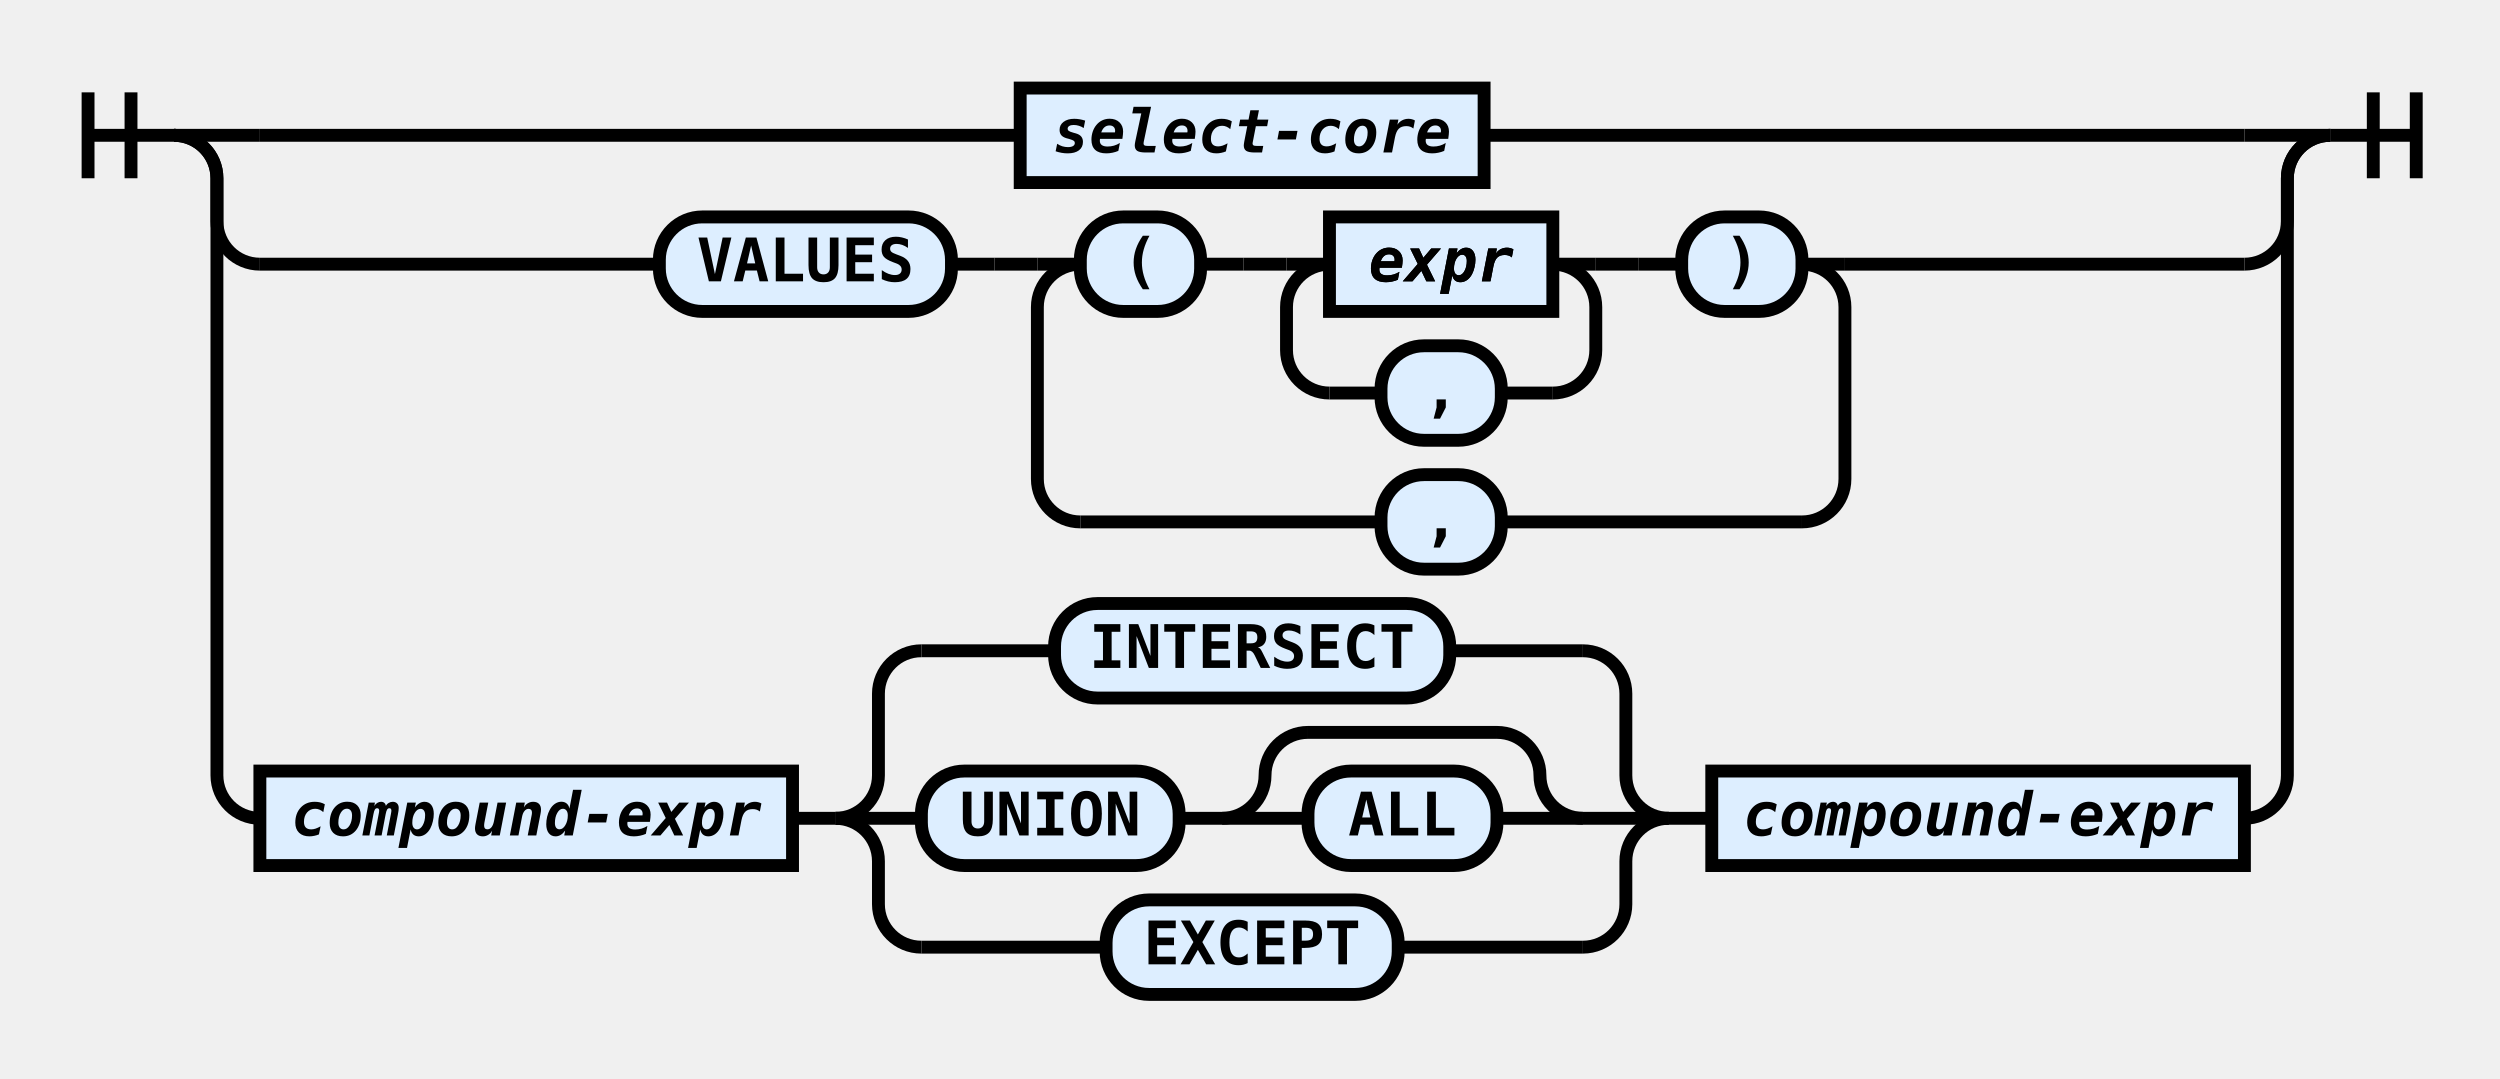
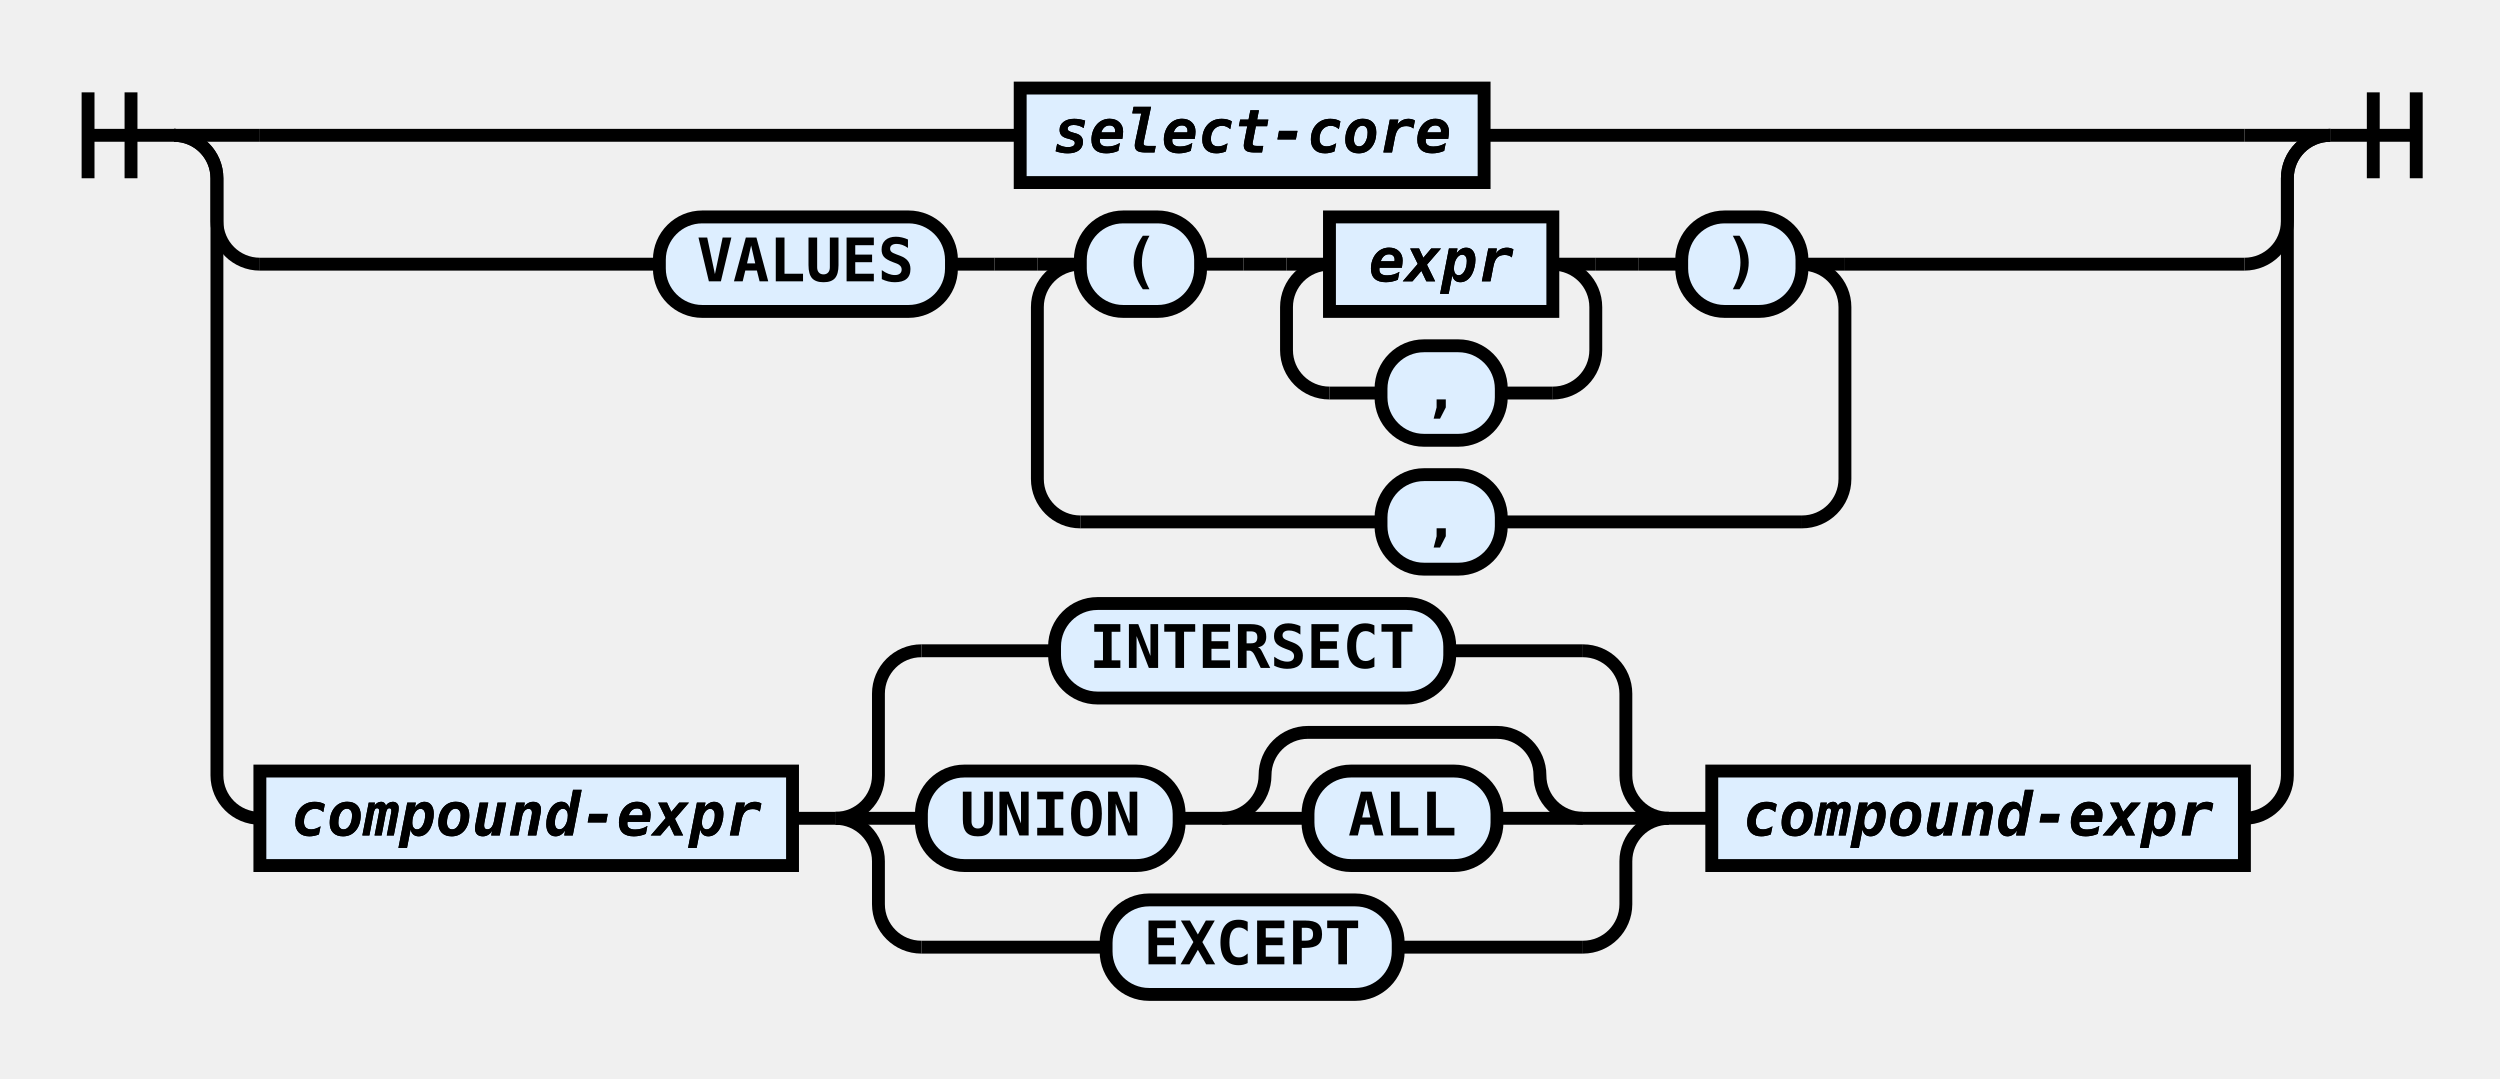
<svg xmlns="http://www.w3.org/2000/svg" class="railroad-diagram" height="251" viewBox="0 0 582 251" width="582">
  <g transform="translate(.5 .5)">
    <style type="text/css">
svg.railroad-diagram path {
    stroke-width: 3;
    stroke: black;
    fill: rgba(0,0,0,0);
}
svg.railroad-diagram text {
    font-family: "Consolas", "Monospace";
    font-size: 14px;
    font-weight: bold;
    text-anchor: middle;
}
svg.railroad-diagram text.diagram-text {
    font-size: 12px;
}
svg.railroad-diagram text.diagram-arrow {
    font-size: 16px;
}
svg.railroad-diagram text.label {
    text-anchor: start;
}
svg.railroad-diagram text.comment {
    font-family: "Consolas", "Monospace";
    font-size: 12px;
    font-style: italic;
}
svg.railroad-diagram g.non-terminal text {
    font-style: italic;
}
svg.railroad-diagram rect {
    stroke-width: 3;
    stroke: black;
    fill: #ddeeff;
}
svg.railroad-diagram path.diagram-text {
    stroke-width: 3;
    stroke: black;
    fill: white;
    cursor: help;
}
svg.railroad-diagram g.diagram-text:hover path.diagram-text {
    fill: #eee;
}
        </style>
    <path d="M 20 21 v 20 m 10 -20 v 20 m -10 -10 h 20.5" />
    <g>
      <path d="M40 31h0" />
      <path d="M542 31h0" />
      <path d="M40 31h20" />
      <g class="non-terminal">
        <path d="M60 31h177" />
        <path d="M345 31h177" />
        <rect height="22" width="108" x="237" y="20" />
-         <text x="291" y="35">select-core</text>
+         <a href="https://rspeele.gitbooks.io/rezoom-sql/doc/Language/SelectStmt.html#select-core">
+           <text x="291" y="35">select-core</text>
+           <text x="291" y="35">select-core</text>
+         </a>
      </g>
      <path d="M522 31h20" />
      <path d="M40 31a10 10 0 0 1 10 10v10a10 10 0 0 0 10 10" />
      <g>
        <path d="M60 61h93" />
        <path d="M429 61h93" />
        <g class="terminal">
          <path d="M153 61h0" />
          <path d="M221 61h0" />
          <rect height="22" rx="10" ry="10" width="68" x="153" y="50" />
          <text x="187" y="65">VALUES</text>
        </g>
        <path d="M221 61h10" />
        <path d="M231 61h10" />
        <g>
          <path d="M241 61h0" />
          <path d="M429 61h0" />
          <path d="M241 61h10" />
          <g>
            <path d="M251 61h0" />
            <path d="M419 61h0" />
            <g class="terminal">
              <path d="M251 61h0" />
              <path d="M279 61h0" />
              <rect height="22" rx="10" ry="10" width="28" x="251" y="50" />
              <text x="265" y="65">(</text>
            </g>
            <path d="M279 61h10" />
            <path d="M289 61h10" />
            <g>
              <path d="M299 61h0" />
              <path d="M371 61h0" />
              <path d="M299 61h10" />
              <g class="non-terminal">
                <path d="M309 61h0" />
                <path d="M361 61h0" />
                <rect height="22" width="52" x="309" y="50" />
                <a href="https://rspeele.gitbooks.io/rezoom-sql/doc/Language/Expr.html#expr">
                  <text x="335" y="65">expr</text>
                  <text x="335" y="65">expr</text>
                </a>
              </g>
              <path d="M361 61h10" />
              <path d="M309 61a10 10 0 0 0 -10 10v10a10 10 0 0 0 10 10" />
              <g class="terminal">
                <path d="M309 91h12" />
                <path d="M349 91h12" />
                <rect height="22" rx="10" ry="10" width="28" x="321" y="80" />
                <text x="335" y="95">,</text>
              </g>
              <path d="M361 91a10 10 0 0 0 10 -10v-10a10 10 0 0 0 -10 -10" />
            </g>
            <path d="M371 61h10" />
            <path d="M381 61h10" />
            <g class="terminal">
              <path d="M391 61h0" />
              <path d="M419 61h0" />
              <rect height="22" rx="10" ry="10" width="28" x="391" y="50" />
              <text x="405" y="65">)</text>
            </g>
          </g>
          <path d="M419 61h10" />
          <path d="M251 61a10 10 0 0 0 -10 10v40a10 10 0 0 0 10 10" />
          <g class="terminal">
            <path d="M251 121h70" />
            <path d="M349 121h70" />
            <rect height="22" rx="10" ry="10" width="28" x="321" y="110" />
            <text x="335" y="125">,</text>
          </g>
          <path d="M419 121a10 10 0 0 0 10 -10v-40a10 10 0 0 0 -10 -10" />
        </g>
      </g>
      <path d="M522 61a10 10 0 0 0 10 -10v-10a10 10 0 0 1 10 -10" />
      <path d="M40 31a10 10 0 0 1 10 10v139a10 10 0 0 0 10 10" />
      <g>
        <path d="M60 190h0" />
        <path d="M522 190h0" />
        <g class="non-terminal">
          <path d="M60 190h0" />
          <path d="M184 190h0" />
          <rect height="22" width="124" x="60" y="179" />
-           <text x="122" y="194">compound-expr</text>
+           <a href="https://rspeele.gitbooks.io/rezoom-sql/doc/Language/SelectStmt.html#compound-expr">
+             <text x="122" y="194">compound-expr</text>
+             <text x="122" y="194">compound-expr</text>
+           </a>
        </g>
        <path d="M184 190h10" />
        <g>
          <path d="M194 190h0" />
          <path d="M388 190h0" />
          <path d="M194 190a10 10 0 0 0 10 -10v-19a10 10 0 0 1 10 -10" />
          <g class="terminal">
            <path d="M214 151h31" />
            <path d="M337 151h31" />
            <rect height="22" rx="10" ry="10" width="92" x="245" y="140" />
            <text x="291" y="155">INTERSECT</text>
          </g>
          <path d="M368 151a10 10 0 0 1 10 10v19a10 10 0 0 0 10 10" />
          <path d="M194 190h20" />
          <g>
            <path d="M214 190h0" />
            <path d="M368 190h0" />
            <g class="terminal">
              <path d="M214 190h0" />
              <path d="M274 190h0" />
              <rect height="22" rx="10" ry="10" width="60" x="214" y="179" />
              <text x="244" y="194">UNION</text>
            </g>
            <path d="M274 190h10" />
            <g>
              <path d="M284 190h0" />
              <path d="M368 190h0" />
              <path d="M284 190a10 10 0 0 0 10 -10v0a10 10 0 0 1 10 -10" />
              <g>
                <path d="M304 170h44" />
              </g>
              <path d="M348 170a10 10 0 0 1 10 10v0a10 10 0 0 0 10 10" />
              <path d="M284 190h20" />
              <g class="terminal">
                <path d="M304 190h0" />
                <path d="M348 190h0" />
                <rect height="22" rx="10" ry="10" width="44" x="304" y="179" />
                <text x="326" y="194">ALL</text>
              </g>
              <path d="M348 190h20" />
            </g>
          </g>
          <path d="M368 190h20" />
          <path d="M194 190a10 10 0 0 1 10 10v10a10 10 0 0 0 10 10" />
          <g class="terminal">
            <path d="M214 220h43" />
            <path d="M325 220h43" />
            <rect height="22" rx="10" ry="10" width="68" x="257" y="209" />
            <text x="291" y="224">EXCEPT</text>
          </g>
          <path d="M368 220a10 10 0 0 0 10 -10v-10a10 10 0 0 1 10 -10" />
        </g>
        <path d="M388 190h10" />
        <g class="non-terminal">
          <path d="M398 190h0" />
          <path d="M522 190h0" />
          <rect height="22" width="124" x="398" y="179" />
-           <text x="460" y="194">compound-expr</text>
+           <a href="https://rspeele.gitbooks.io/rezoom-sql/doc/Language/SelectStmt.html#compound-expr">
+             <text x="460" y="194">compound-expr</text>
+             <text x="460" y="194">compound-expr</text>
+           </a>
        </g>
      </g>
      <path d="M522 190a10 10 0 0 0 10 -10v-139a10 10 0 0 1 10 -10" />
    </g>
    <path d="M 542 31 h 20 m -10 -10 v 20 m 10 -20 v 20" />
  </g>
</svg>
